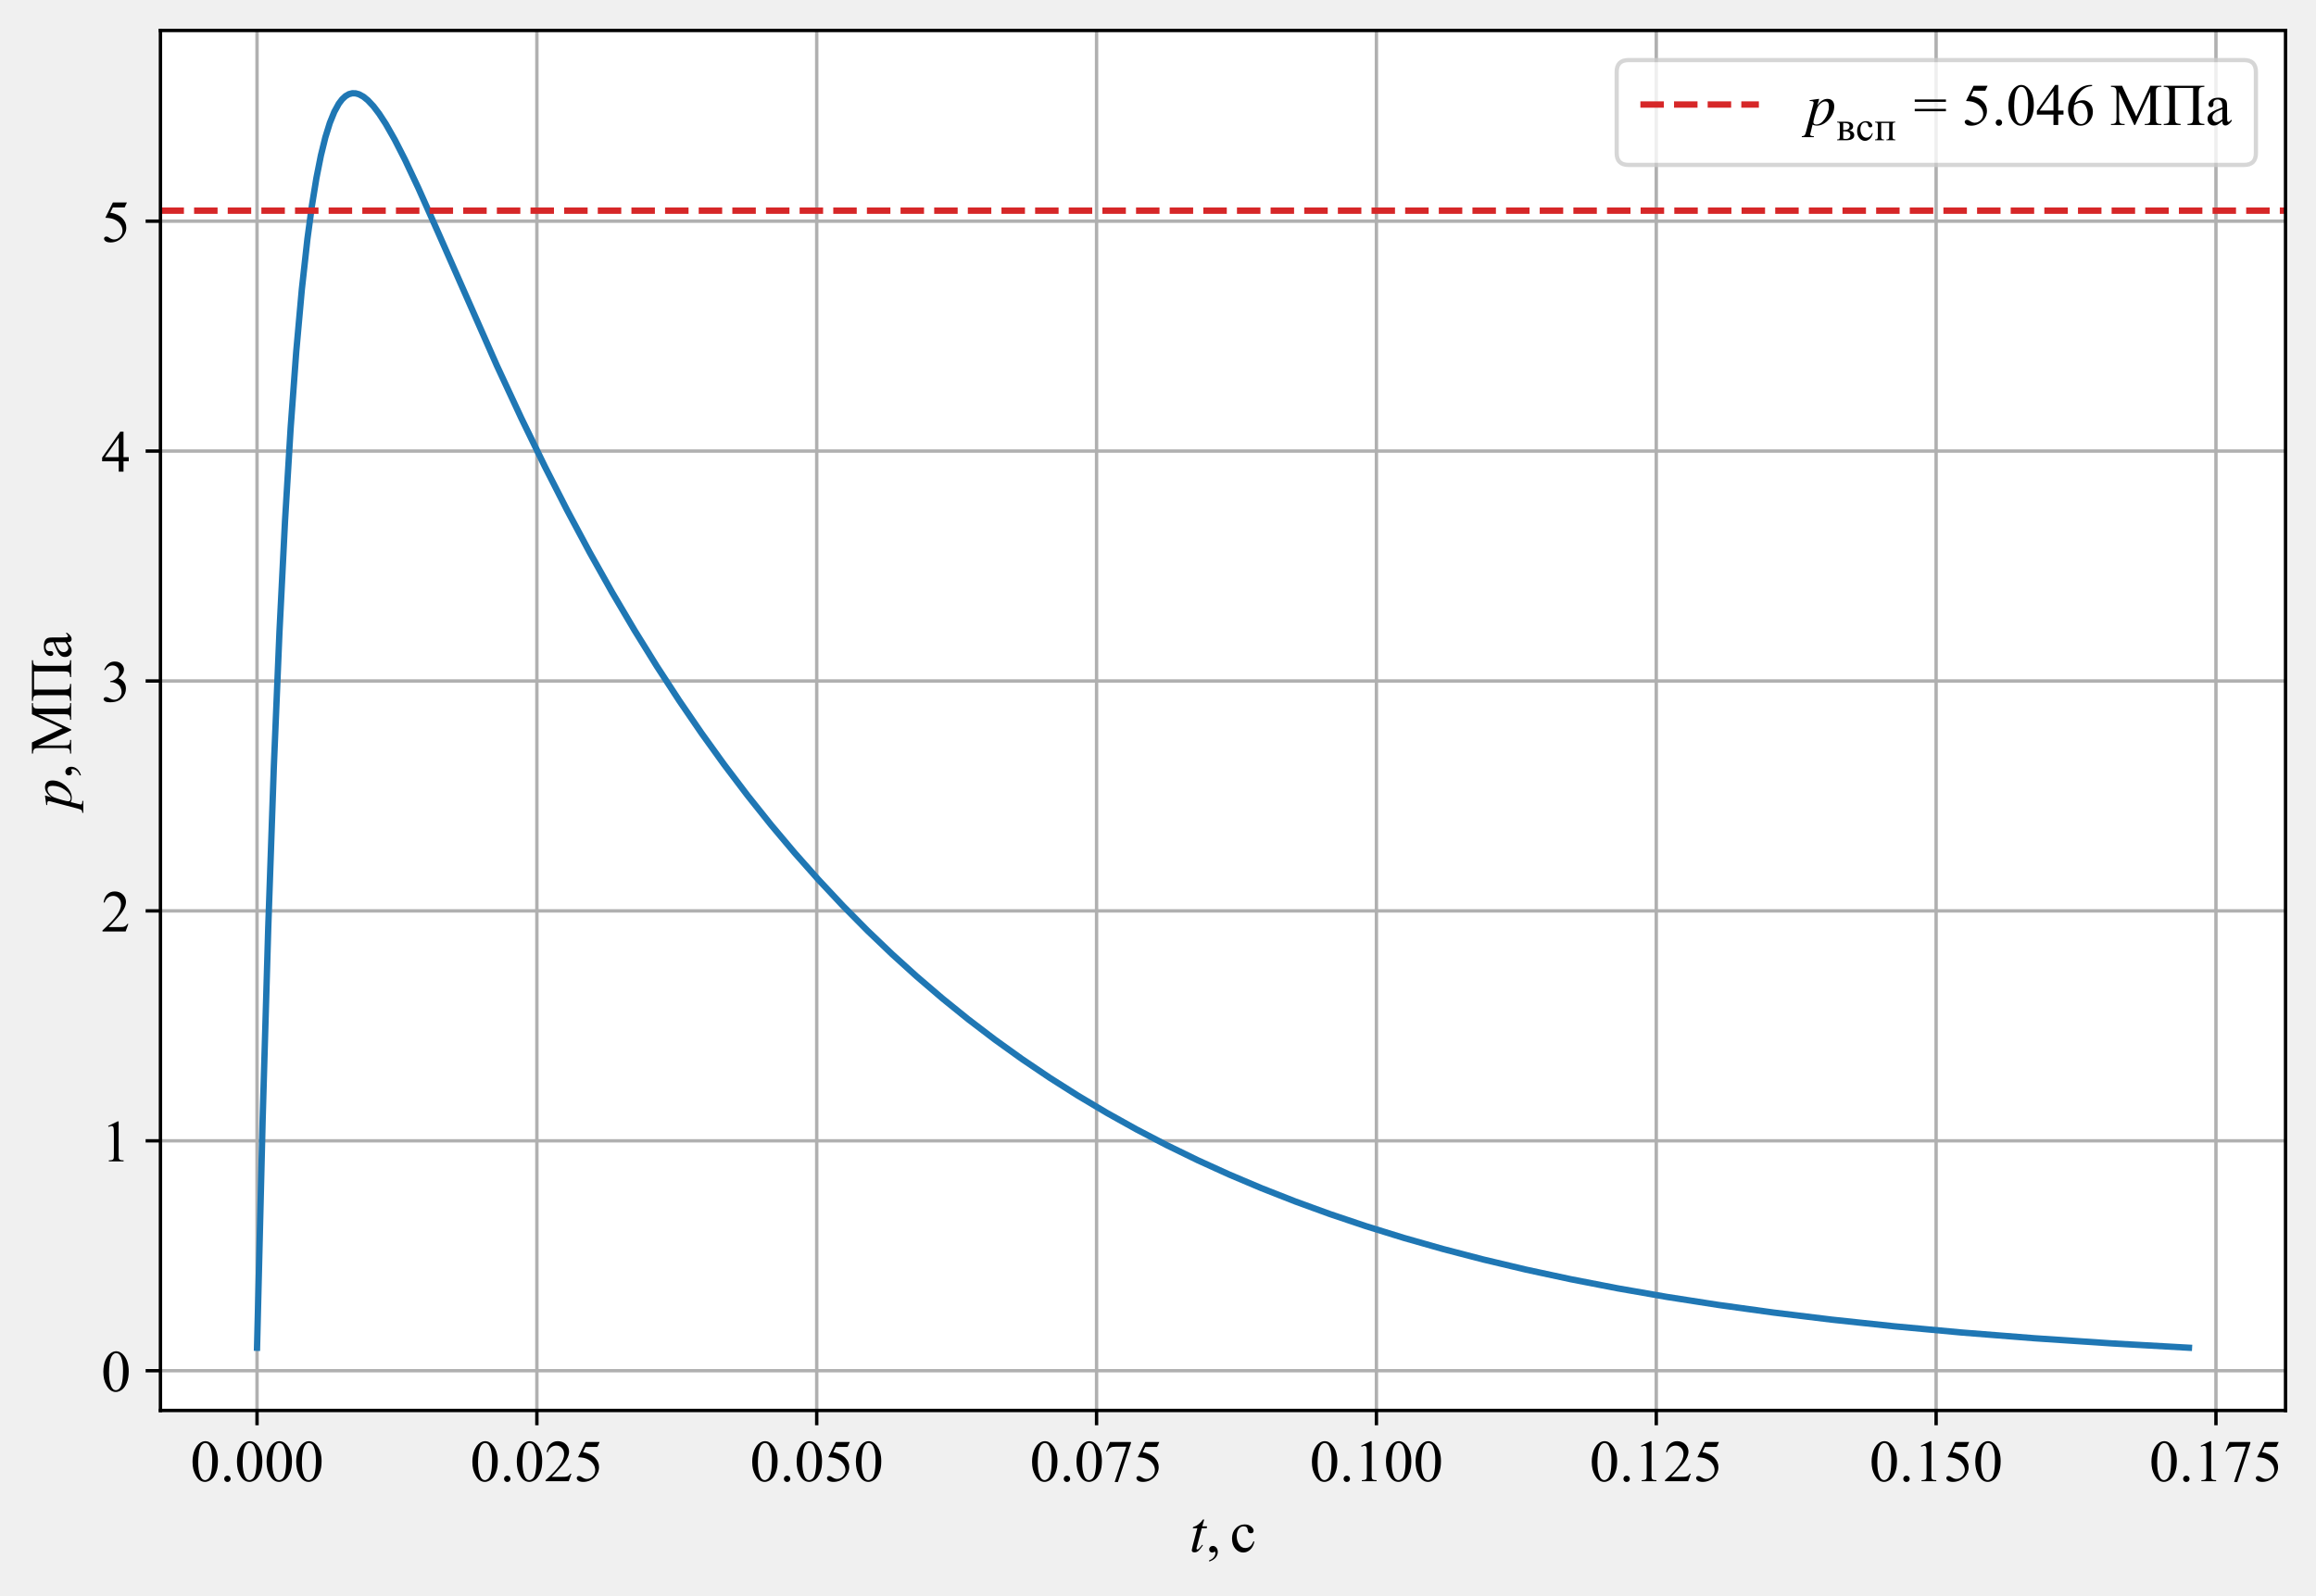
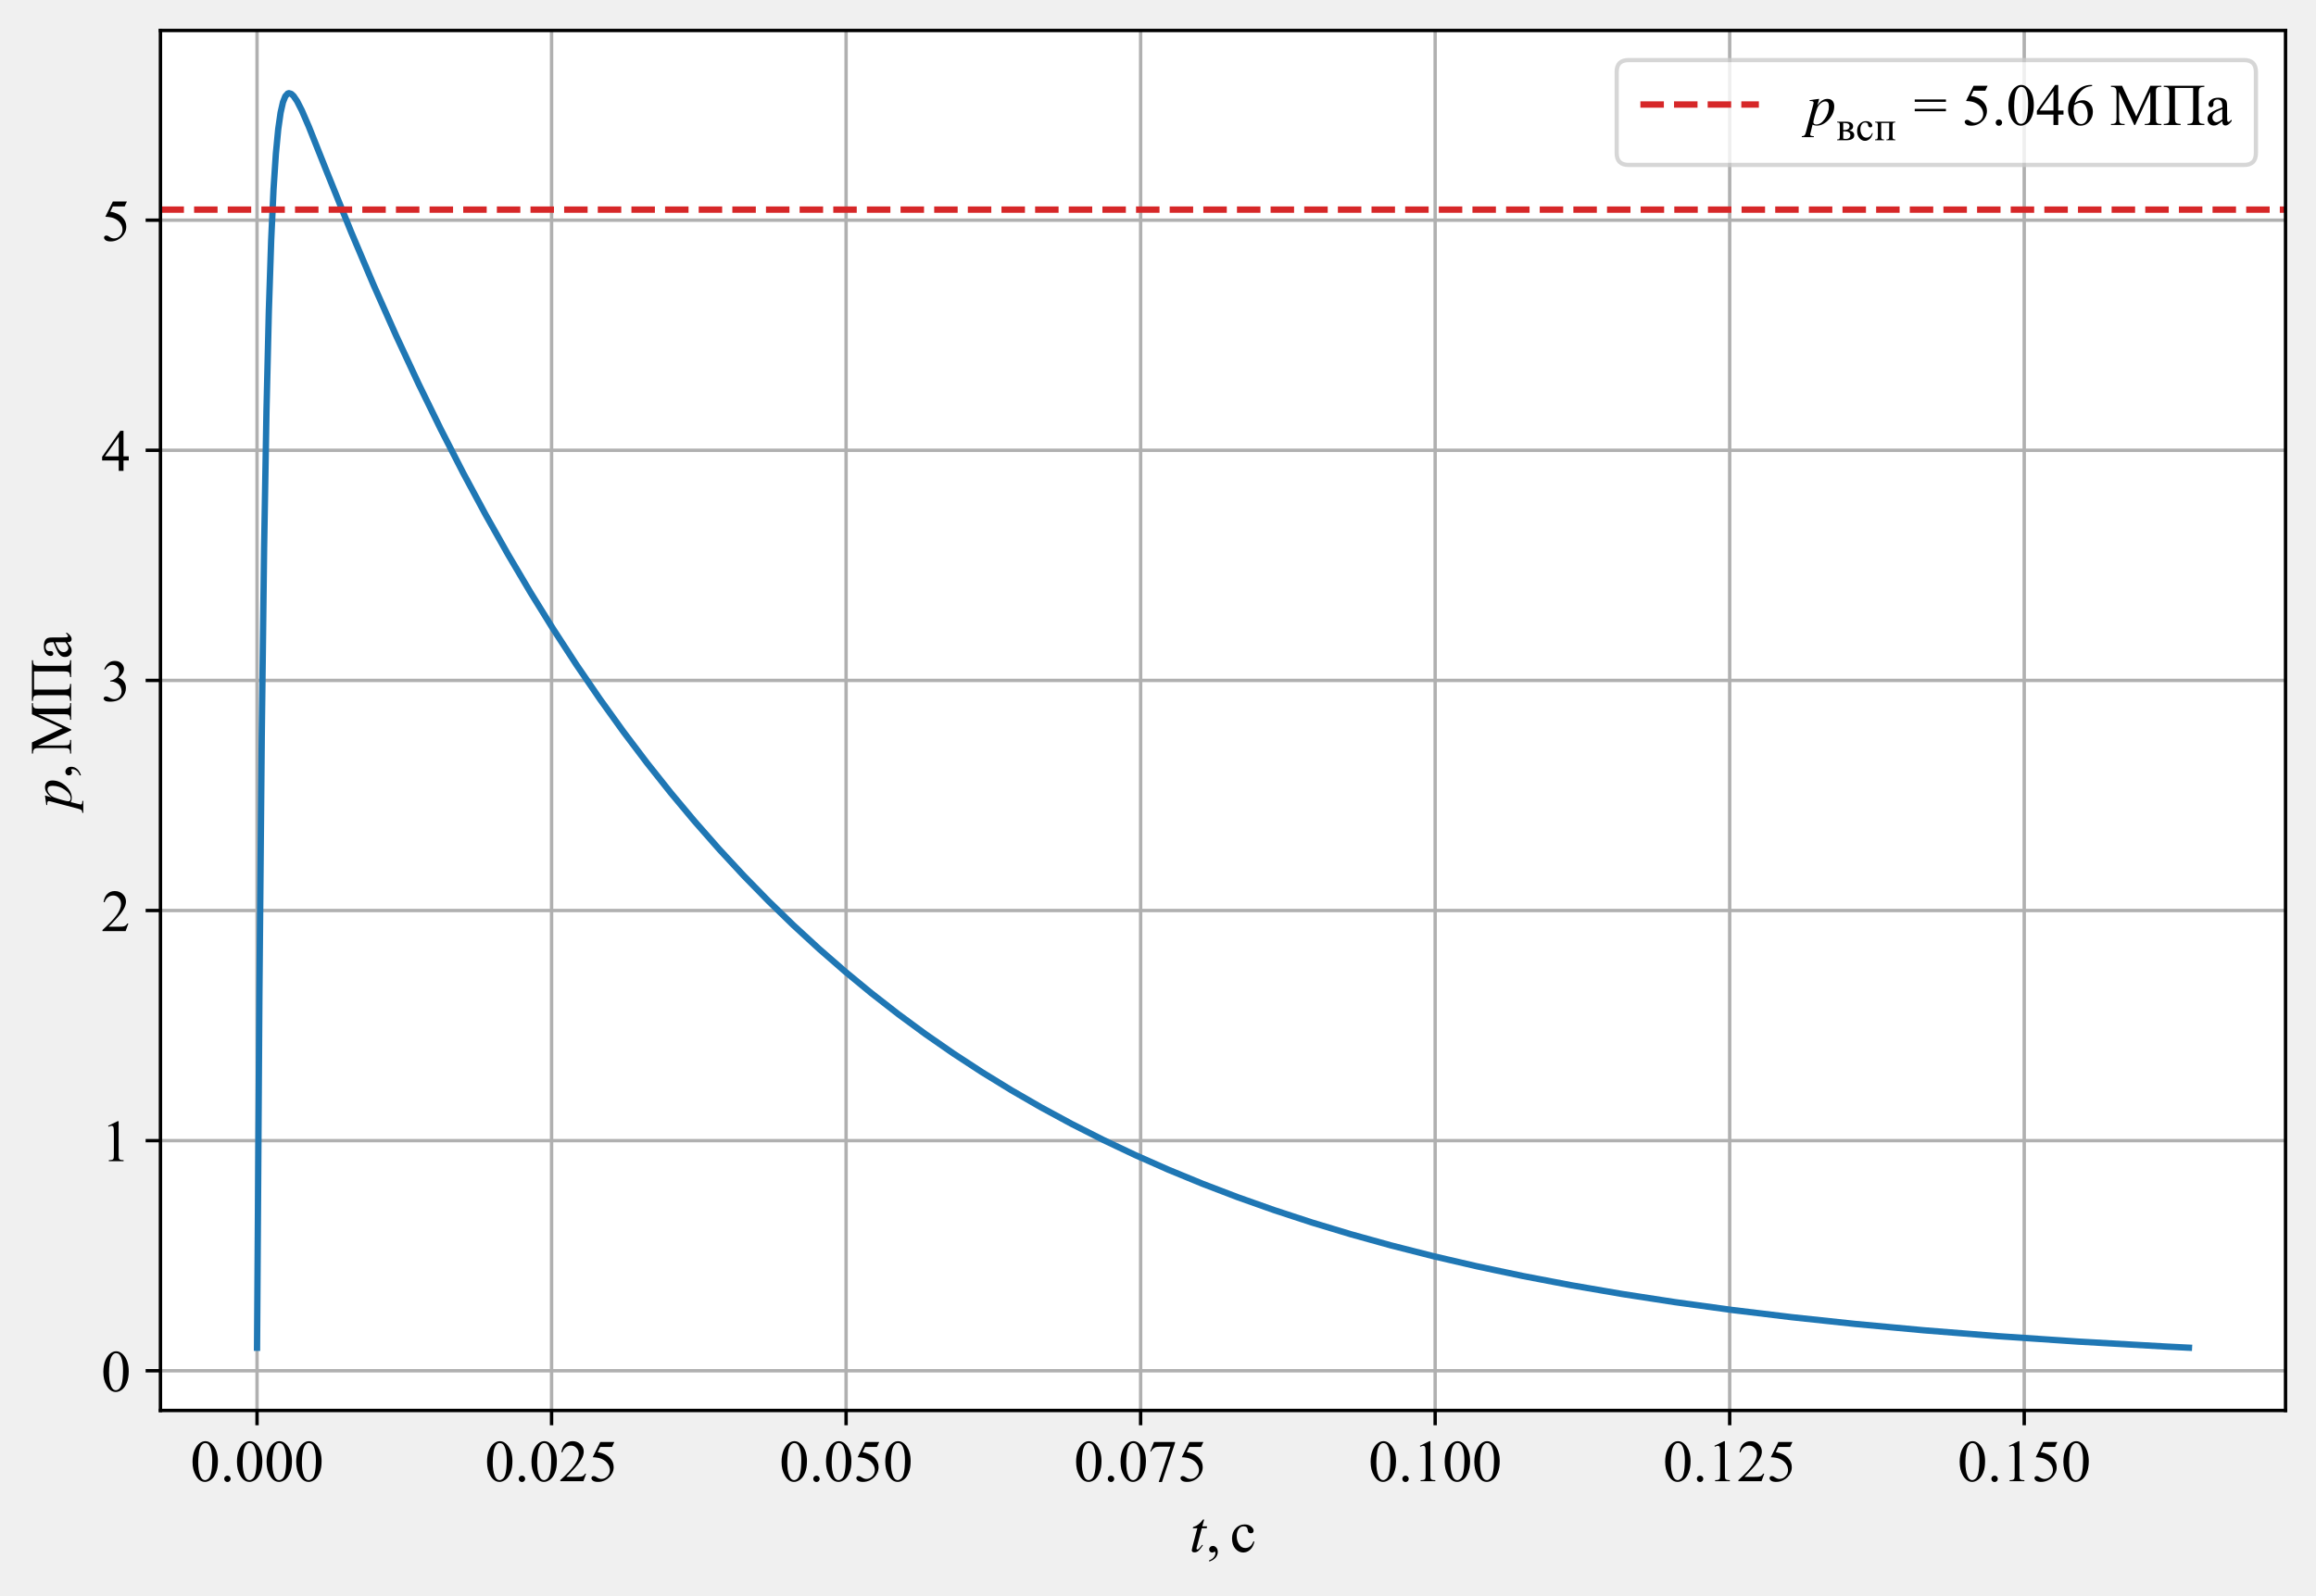
<svg xmlns="http://www.w3.org/2000/svg" xmlns:xlink="http://www.w3.org/1999/xlink" width="547.316pt" height="376.992pt" viewBox="0 0 547.316 376.992" version="1.1">
  <defs>
    <style type="text/css">*{stroke-linejoin: round; stroke-linecap: butt}</style>
  </defs>
  <g id="figure_1">
    <g id="patch_1">
      <path d="M 0 376.992  L 547.316 376.992  L 547.316 0  L 0 0  L 0 376.992  z " style="fill: none" />
    </g>
    <g id="axes_1">
      <g id="patch_2">
        <path d="M 37.916 333.36  L 540.116 333.36  L 540.116 7.2  L 37.916 7.2  z " style="fill: #ffffff" />
      </g>
      <g id="matplotlib.axis_1">
        <g id="xtick_1">
          <g id="line2d_1">
-             <path d="M 60.743 333.36  L 60.743 7.2  " clip-path="url(#p5420f89c96)" style="fill: none; stroke: #b0b0b0; stroke-width: 0.8; stroke-linecap: square" />
+             <path d="M 60.743 333.36  L 60.743 7.2  " clip-path="url(#p31c6118e0d)" style="fill: none; stroke: #b0b0b0; stroke-width: 0.8; stroke-linecap: square" />
          </g>
          <g id="line2d_2">
            <defs>
-               <path id="m4658dabd09" d="M 0 0  L 0 3.5  " style="stroke: #000000; stroke-width: 0.8" />
-             </defs>
-             <g>
-               <use xlink:href="#m4658dabd09" x="60.743" y="333.36" style="stroke: #000000; stroke-width: 0.8" />
+               <path id="m3dd77b0f92" d="M 0 0  L 0 3.5  " style="stroke: #000000; stroke-width: 0.8" />
+             </defs>
+             <g>
+               <use xlink:href="#m3dd77b0f92" x="60.743" y="333.36" style="stroke: #000000; stroke-width: 0.8" />
            </g>
          </g>
          <g id="text_1">
            <g transform="translate(44.99321 350.0813)scale(0.14 -0.14)">
              <defs>
                <path id="TimesNewRomanPSMT-30" d="M 231 2094  Q 231 2819 450 3342  Q 669 3866 1031 4122  Q 1313 4325 1613 4325  Q 2100 4325 2488 3828  Q 2972 3213 2972 2159  Q 2972 1422 2759 906  Q 2547 391 2217 158  Q 1888 -75 1581 -75  Q 975 -75 572 641  Q 231 1244 231 2094  z M 844 2016  Q 844 1141 1059 588  Q 1238 122 1591 122  Q 1759 122 1940 273  Q 2122 425 2216 781  Q 2359 1319 2359 2297  Q 2359 3022 2209 3506  Q 2097 3866 1919 4016  Q 1791 4119 1609 4119  Q 1397 4119 1231 3928  Q 1006 3669 925 3112  Q 844 2556 844 2016  z " transform="scale(0.015625)" />
                <path id="TimesNewRomanPSMT-2e" d="M 800 606  Q 947 606 1047 504  Q 1147 403 1147 259  Q 1147 116 1045 14  Q 944 -88 800 -88  Q 656 -88 554 14  Q 453 116 453 259  Q 453 406 554 506  Q 656 606 800 606  z " transform="scale(0.015625)" />
              </defs>
              <use xlink:href="#TimesNewRomanPSMT-30" />
              <use xlink:href="#TimesNewRomanPSMT-2e" x="50" />
              <use xlink:href="#TimesNewRomanPSMT-30" x="75" />
              <use xlink:href="#TimesNewRomanPSMT-30" x="125" />
              <use xlink:href="#TimesNewRomanPSMT-30" x="175" />
            </g>
          </g>
        </g>
        <g id="xtick_2">
          <g id="line2d_3">
-             <path d="M 126.876 333.36  L 126.876 7.2  " clip-path="url(#p5420f89c96)" style="fill: none; stroke: #b0b0b0; stroke-width: 0.8; stroke-linecap: square" />
+             <path d="M 130.346 333.36  L 130.346 7.2  " clip-path="url(#p31c6118e0d)" style="fill: none; stroke: #b0b0b0; stroke-width: 0.8; stroke-linecap: square" />
          </g>
          <g id="line2d_4">
            <g>
-               <use xlink:href="#m4658dabd09" x="126.876" y="333.36" style="stroke: #000000; stroke-width: 0.8" />
+               <use xlink:href="#m3dd77b0f92" x="130.346" y="333.36" style="stroke: #000000; stroke-width: 0.8" />
            </g>
          </g>
          <g id="text_2">
-             <g transform="translate(111.1261 350.0813)scale(0.14 -0.14)">
+             <g transform="translate(114.5962 350.0813)scale(0.14 -0.14)">
              <defs>
                <path id="TimesNewRomanPSMT-32" d="M 2934 816  L 2638 0  L 138 0  L 138 116  Q 1241 1122 1691 1759  Q 2141 2397 2141 2925  Q 2141 3328 1894 3587  Q 1647 3847 1303 3847  Q 991 3847 742 3664  Q 494 3481 375 3128  L 259 3128  Q 338 3706 661 4015  Q 984 4325 1469 4325  Q 1984 4325 2329 3994  Q 2675 3663 2675 3213  Q 2675 2891 2525 2569  Q 2294 2063 1775 1497  Q 997 647 803 472  L 1909 472  Q 2247 472 2383 497  Q 2519 522 2628 598  Q 2738 675 2819 816  L 2934 816  z " transform="scale(0.015625)" />
                <path id="TimesNewRomanPSMT-35" d="M 2778 4238  L 2534 3706  L 1259 3706  L 981 3138  Q 1809 3016 2294 2522  Q 2709 2097 2709 1522  Q 2709 1188 2573 903  Q 2438 619 2231 419  Q 2025 219 1772 97  Q 1413 -75 1034 -75  Q 653 -75 479 54  Q 306 184 306 341  Q 306 428 378 495  Q 450 563 559 563  Q 641 563 702 538  Q 763 513 909 409  Q 1144 247 1384 247  Q 1750 247 2026 523  Q 2303 800 2303 1197  Q 2303 1581 2056 1914  Q 1809 2247 1375 2428  Q 1034 2569 447 2591  L 1259 4238  L 2778 4238  z " transform="scale(0.015625)" />
              </defs>
              <use xlink:href="#TimesNewRomanPSMT-30" />
              <use xlink:href="#TimesNewRomanPSMT-2e" x="50" />
              <use xlink:href="#TimesNewRomanPSMT-30" x="75" />
              <use xlink:href="#TimesNewRomanPSMT-32" x="125" />
              <use xlink:href="#TimesNewRomanPSMT-35" x="175" />
            </g>
          </g>
        </g>
        <g id="xtick_3">
          <g id="line2d_5">
-             <path d="M 193.009 333.36  L 193.009 7.2  " clip-path="url(#p5420f89c96)" style="fill: none; stroke: #b0b0b0; stroke-width: 0.8; stroke-linecap: square" />
+             <path d="M 199.949 333.36  L 199.949 7.2  " clip-path="url(#p31c6118e0d)" style="fill: none; stroke: #b0b0b0; stroke-width: 0.8; stroke-linecap: square" />
          </g>
          <g id="line2d_6">
            <g>
-               <use xlink:href="#m4658dabd09" x="193.009" y="333.36" style="stroke: #000000; stroke-width: 0.8" />
+               <use xlink:href="#m3dd77b0f92" x="199.949" y="333.36" style="stroke: #000000; stroke-width: 0.8" />
            </g>
          </g>
          <g id="text_3">
-             <g transform="translate(177.2591 350.0813)scale(0.14 -0.14)">
+             <g transform="translate(184.1992 350.0813)scale(0.14 -0.14)">
              <use xlink:href="#TimesNewRomanPSMT-30" />
              <use xlink:href="#TimesNewRomanPSMT-2e" x="50" />
              <use xlink:href="#TimesNewRomanPSMT-30" x="75" />
              <use xlink:href="#TimesNewRomanPSMT-35" x="125" />
              <use xlink:href="#TimesNewRomanPSMT-30" x="175" />
            </g>
          </g>
        </g>
        <g id="xtick_4">
          <g id="line2d_7">
-             <path d="M 259.142 333.36  L 259.142 7.2  " clip-path="url(#p5420f89c96)" style="fill: none; stroke: #b0b0b0; stroke-width: 0.8; stroke-linecap: square" />
+             <path d="M 269.552 333.36  L 269.552 7.2  " clip-path="url(#p31c6118e0d)" style="fill: none; stroke: #b0b0b0; stroke-width: 0.8; stroke-linecap: square" />
          </g>
          <g id="line2d_8">
            <g>
-               <use xlink:href="#m4658dabd09" x="259.142" y="333.36" style="stroke: #000000; stroke-width: 0.8" />
+               <use xlink:href="#m3dd77b0f92" x="269.552" y="333.36" style="stroke: #000000; stroke-width: 0.8" />
            </g>
          </g>
          <g id="text_4">
-             <g transform="translate(243.392 350.0813)scale(0.14 -0.14)">
+             <g transform="translate(253.8022 350.0813)scale(0.14 -0.14)">
              <defs>
                <path id="TimesNewRomanPSMT-37" d="M 644 4238  L 2916 4238  L 2916 4119  L 1503 -88  L 1153 -88  L 2419 3728  L 1253 3728  Q 900 3728 750 3644  Q 488 3500 328 3200  L 238 3234  L 644 4238  z " transform="scale(0.015625)" />
              </defs>
              <use xlink:href="#TimesNewRomanPSMT-30" />
              <use xlink:href="#TimesNewRomanPSMT-2e" x="50" />
              <use xlink:href="#TimesNewRomanPSMT-30" x="75" />
              <use xlink:href="#TimesNewRomanPSMT-37" x="125" />
              <use xlink:href="#TimesNewRomanPSMT-35" x="175" />
            </g>
          </g>
        </g>
        <g id="xtick_5">
          <g id="line2d_9">
-             <path d="M 325.275 333.36  L 325.275 7.2  " clip-path="url(#p5420f89c96)" style="fill: none; stroke: #b0b0b0; stroke-width: 0.8; stroke-linecap: square" />
+             <path d="M 339.155 333.36  L 339.155 7.2  " clip-path="url(#p31c6118e0d)" style="fill: none; stroke: #b0b0b0; stroke-width: 0.8; stroke-linecap: square" />
          </g>
          <g id="line2d_10">
            <g>
-               <use xlink:href="#m4658dabd09" x="325.275" y="333.36" style="stroke: #000000; stroke-width: 0.8" />
+               <use xlink:href="#m3dd77b0f92" x="339.155" y="333.36" style="stroke: #000000; stroke-width: 0.8" />
            </g>
          </g>
          <g id="text_5">
-             <g transform="translate(309.5249 350.0813)scale(0.14 -0.14)">
+             <g transform="translate(323.4052 350.0813)scale(0.14 -0.14)">
              <defs>
                <path id="TimesNewRomanPSMT-31" d="M 750 3822  L 1781 4325  L 1884 4325  L 1884 747  Q 1884 391 1914 303  Q 1944 216 2037 169  Q 2131 122 2419 116  L 2419 0  L 825 0  L 825 116  Q 1125 122 1212 167  Q 1300 213 1334 289  Q 1369 366 1369 747  L 1369 3034  Q 1369 3497 1338 3628  Q 1316 3728 1258 3775  Q 1200 3822 1119 3822  Q 1003 3822 797 3725  L 750 3822  z " transform="scale(0.015625)" />
              </defs>
              <use xlink:href="#TimesNewRomanPSMT-30" />
              <use xlink:href="#TimesNewRomanPSMT-2e" x="50" />
              <use xlink:href="#TimesNewRomanPSMT-31" x="75" />
              <use xlink:href="#TimesNewRomanPSMT-30" x="125" />
              <use xlink:href="#TimesNewRomanPSMT-30" x="175" />
            </g>
          </g>
        </g>
        <g id="xtick_6">
          <g id="line2d_11">
-             <path d="M 391.408 333.36  L 391.408 7.2  " clip-path="url(#p5420f89c96)" style="fill: none; stroke: #b0b0b0; stroke-width: 0.8; stroke-linecap: square" />
+             <path d="M 408.758 333.36  L 408.758 7.2  " clip-path="url(#p31c6118e0d)" style="fill: none; stroke: #b0b0b0; stroke-width: 0.8; stroke-linecap: square" />
          </g>
          <g id="line2d_12">
            <g>
-               <use xlink:href="#m4658dabd09" x="391.408" y="333.36" style="stroke: #000000; stroke-width: 0.8" />
+               <use xlink:href="#m3dd77b0f92" x="408.758" y="333.36" style="stroke: #000000; stroke-width: 0.8" />
            </g>
          </g>
          <g id="text_6">
-             <g transform="translate(375.6578 350.0813)scale(0.14 -0.14)">
+             <g transform="translate(393.0081 350.0813)scale(0.14 -0.14)">
              <use xlink:href="#TimesNewRomanPSMT-30" />
              <use xlink:href="#TimesNewRomanPSMT-2e" x="50" />
              <use xlink:href="#TimesNewRomanPSMT-31" x="75" />
              <use xlink:href="#TimesNewRomanPSMT-32" x="125" />
              <use xlink:href="#TimesNewRomanPSMT-35" x="175" />
            </g>
          </g>
        </g>
        <g id="xtick_7">
          <g id="line2d_13">
-             <path d="M 457.541 333.36  L 457.541 7.2  " clip-path="url(#p5420f89c96)" style="fill: none; stroke: #b0b0b0; stroke-width: 0.8; stroke-linecap: square" />
+             <path d="M 478.361 333.36  L 478.361 7.2  " clip-path="url(#p31c6118e0d)" style="fill: none; stroke: #b0b0b0; stroke-width: 0.8; stroke-linecap: square" />
          </g>
          <g id="line2d_14">
            <g>
-               <use xlink:href="#m4658dabd09" x="457.541" y="333.36" style="stroke: #000000; stroke-width: 0.8" />
+               <use xlink:href="#m3dd77b0f92" x="478.361" y="333.36" style="stroke: #000000; stroke-width: 0.8" />
            </g>
          </g>
          <g id="text_7">
-             <g transform="translate(441.7908 350.0813)scale(0.14 -0.14)">
+             <g transform="translate(462.6111 350.0813)scale(0.14 -0.14)">
              <use xlink:href="#TimesNewRomanPSMT-30" />
              <use xlink:href="#TimesNewRomanPSMT-2e" x="50" />
              <use xlink:href="#TimesNewRomanPSMT-31" x="75" />
              <use xlink:href="#TimesNewRomanPSMT-35" x="125" />
              <use xlink:href="#TimesNewRomanPSMT-30" x="175" />
            </g>
          </g>
        </g>
-         <g id="xtick_8">
-           <g id="line2d_15">
-             <path d="M 523.674 333.36  L 523.674 7.2  " clip-path="url(#p5420f89c96)" style="fill: none; stroke: #b0b0b0; stroke-width: 0.8; stroke-linecap: square" />
-           </g>
-           <g id="line2d_16">
-             <g>
-               <use xlink:href="#m4658dabd09" x="523.674" y="333.36" style="stroke: #000000; stroke-width: 0.8" />
-             </g>
-           </g>
-           <g id="text_8">
-             <g transform="translate(507.9237 350.0813)scale(0.14 -0.14)">
-               <use xlink:href="#TimesNewRomanPSMT-30" />
-               <use xlink:href="#TimesNewRomanPSMT-2e" x="50" />
-               <use xlink:href="#TimesNewRomanPSMT-31" x="75" />
-               <use xlink:href="#TimesNewRomanPSMT-37" x="125" />
-               <use xlink:href="#TimesNewRomanPSMT-35" x="175" />
-             </g>
-           </g>
-         </g>
-         <g id="text_9">
+         <g id="text_8">
          <g transform="translate(281.1059 366.7972)scale(0.14 -0.14)">
            <defs>
              <path id="STIXGeneral-Italic-74" d="M 1894 2739  L 1862 2534  L 1325 2534  L 768 435  Q 755 384 755 346  Q 755 243 851 243  Q 928 243 1030 342  Q 1133 442 1370 749  L 1453 704  Q 1158 256 969 93  Q 781 -70 538 -70  Q 243 -70 243 166  Q 243 230 346 640  L 845 2534  L 365 2534  L 358 2573  Q 358 2688 570 2733  Q 730 2771 992 2979  Q 1254 3187 1421 3437  Q 1459 3494 1510 3494  Q 1568 3494 1568 3443  Q 1568 3411 1562 3398  L 1382 2739  L 1894 2739  z " transform="scale(0.015625)" />
              <path id="TimesNewRomanPSMT-2c" d="M 344 -1066  L 344 -928  Q 666 -822 842 -598  Q 1019 -375 1019 -125  Q 1019 -66 991 -25  Q 969 3 947 3  Q 913 3 797 -59  Q 741 -88 678 -88  Q 525 -88 434 3  Q 344 94 344 253  Q 344 406 461 515  Q 578 625 747 625  Q 953 625 1114 445  Q 1275 266 1275 -31  Q 1275 -353 1051 -629  Q 828 -906 344 -1066  z " transform="scale(0.015625)" />
              <path id="TimesNewRomanPSMT-441" d="M 2631 1088  Q 2516 522 2178 217  Q 1841 -88 1431 -88  Q 944 -88 581 321  Q 219 731 219 1428  Q 219 2103 620 2525  Q 1022 2947 1584 2947  Q 2006 2947 2278 2723  Q 2550 2500 2550 2259  Q 2550 2141 2473 2067  Q 2397 1994 2259 1994  Q 2075 1994 1981 2113  Q 1928 2178 1911 2362  Q 1894 2547 1784 2644  Q 1675 2738 1481 2738  Q 1169 2738 978 2506  Q 725 2200 725 1697  Q 725 1184 976 792  Q 1228 400 1656 400  Q 1963 400 2206 609  Q 2378 753 2541 1131  L 2631 1088  z " transform="scale(0.015625)" />
            </defs>
            <use xlink:href="#STIXGeneral-Italic-74" transform="translate(0 0.40625)" />
            <use xlink:href="#TimesNewRomanPSMT-2c" transform="translate(27.79999 0.40625)" />
            <use xlink:href="#TimesNewRomanPSMT-441" transform="translate(68.35663 0.40625)" />
          </g>
        </g>
      </g>
      <g id="matplotlib.axis_2">
        <g id="ytick_1">
+           <g id="line2d_15">
+             <path d="M 37.916 323.973  L 540.116 323.973  " clip-path="url(#p31c6118e0d)" style="fill: none; stroke: #b0b0b0; stroke-width: 0.8; stroke-linecap: square" />
+           </g>
+           <g id="line2d_16">
+             <defs>
+               <path id="mfd2e9a93ab" d="M 0 0  L -3.5 0  " style="stroke: #000000; stroke-width: 0.8" />
+             </defs>
+             <g>
+               <use xlink:href="#mfd2e9a93ab" x="37.916" y="323.973" style="stroke: #000000; stroke-width: 0.8" />
+             </g>
+           </g>
+           <g id="text_9">
+             <g transform="translate(23.91594 328.8339)scale(0.14 -0.14)">
+               <use xlink:href="#TimesNewRomanPSMT-30" />
+             </g>
+           </g>
+         </g>
+         <g id="ytick_2">
          <g id="line2d_17">
-             <path d="M 37.916 323.968  L 540.116 323.968  " clip-path="url(#p5420f89c96)" style="fill: none; stroke: #b0b0b0; stroke-width: 0.8; stroke-linecap: square" />
+             <path d="M 37.916 269.586  L 540.116 269.586  " clip-path="url(#p31c6118e0d)" style="fill: none; stroke: #b0b0b0; stroke-width: 0.8; stroke-linecap: square" />
          </g>
          <g id="line2d_18">
-             <defs>
-               <path id="m76b1433369" d="M 0 0  L -3.5 0  " style="stroke: #000000; stroke-width: 0.8" />
-             </defs>
-             <g>
-               <use xlink:href="#m76b1433369" x="37.916" y="323.968" style="stroke: #000000; stroke-width: 0.8" />
+             <g>
+               <use xlink:href="#mfd2e9a93ab" x="37.916" y="269.586" style="stroke: #000000; stroke-width: 0.8" />
            </g>
          </g>
          <g id="text_10">
-             <g transform="translate(23.91594 328.8291)scale(0.14 -0.14)">
-               <use xlink:href="#TimesNewRomanPSMT-30" />
-             </g>
-           </g>
-         </g>
-         <g id="ytick_2">
+             <g transform="translate(23.91594 274.4463)scale(0.14 -0.14)">
+               <use xlink:href="#TimesNewRomanPSMT-31" />
+             </g>
+           </g>
+         </g>
+         <g id="ytick_3">
          <g id="line2d_19">
-             <path d="M 37.916 269.629  L 540.116 269.629  " clip-path="url(#p5420f89c96)" style="fill: none; stroke: #b0b0b0; stroke-width: 0.8; stroke-linecap: square" />
+             <path d="M 37.916 215.198  L 540.116 215.198  " clip-path="url(#p31c6118e0d)" style="fill: none; stroke: #b0b0b0; stroke-width: 0.8; stroke-linecap: square" />
          </g>
          <g id="line2d_20">
            <g>
-               <use xlink:href="#m76b1433369" x="37.916" y="269.629" style="stroke: #000000; stroke-width: 0.8" />
+               <use xlink:href="#mfd2e9a93ab" x="37.916" y="215.198" style="stroke: #000000; stroke-width: 0.8" />
            </g>
          </g>
          <g id="text_11">
-             <g transform="translate(23.91594 274.4901)scale(0.14 -0.14)">
-               <use xlink:href="#TimesNewRomanPSMT-31" />
-             </g>
-           </g>
-         </g>
-         <g id="ytick_3">
+             <g transform="translate(23.91594 220.0586)scale(0.14 -0.14)">
+               <use xlink:href="#TimesNewRomanPSMT-32" />
+             </g>
+           </g>
+         </g>
+         <g id="ytick_4">
          <g id="line2d_21">
-             <path d="M 37.916 215.29  L 540.116 215.29  " clip-path="url(#p5420f89c96)" style="fill: none; stroke: #b0b0b0; stroke-width: 0.8; stroke-linecap: square" />
+             <path d="M 37.916 160.81  L 540.116 160.81  " clip-path="url(#p31c6118e0d)" style="fill: none; stroke: #b0b0b0; stroke-width: 0.8; stroke-linecap: square" />
          </g>
          <g id="line2d_22">
            <g>
-               <use xlink:href="#m76b1433369" x="37.916" y="215.29" style="stroke: #000000; stroke-width: 0.8" />
+               <use xlink:href="#mfd2e9a93ab" x="37.916" y="160.81" style="stroke: #000000; stroke-width: 0.8" />
            </g>
          </g>
          <g id="text_12">
-             <g transform="translate(23.91594 220.1511)scale(0.14 -0.14)">
-               <use xlink:href="#TimesNewRomanPSMT-32" />
-             </g>
-           </g>
-         </g>
-         <g id="ytick_4">
+             <g transform="translate(23.91594 165.6709)scale(0.14 -0.14)">
+               <defs>
+                 <path id="TimesNewRomanPSMT-33" d="M 325 3431  Q 506 3859 782 4092  Q 1059 4325 1472 4325  Q 1981 4325 2253 3994  Q 2459 3747 2459 3466  Q 2459 3003 1878 2509  Q 2269 2356 2469 2072  Q 2669 1788 2669 1403  Q 2669 853 2319 450  Q 1863 -75 997 -75  Q 569 -75 414 31  Q 259 138 259 259  Q 259 350 332 419  Q 406 488 509 488  Q 588 488 669 463  Q 722 447 909 348  Q 1097 250 1169 231  Q 1284 197 1416 197  Q 1734 197 1970 444  Q 2206 691 2206 1028  Q 2206 1275 2097 1509  Q 2016 1684 1919 1775  Q 1784 1900 1550 2001  Q 1316 2103 1072 2103  L 972 2103  L 972 2197  Q 1219 2228 1467 2375  Q 1716 2522 1828 2728  Q 1941 2934 1941 3181  Q 1941 3503 1739 3701  Q 1538 3900 1238 3900  Q 753 3900 428 3381  L 325 3431  z " transform="scale(0.015625)" />
+               </defs>
+               <use xlink:href="#TimesNewRomanPSMT-33" />
+             </g>
+           </g>
+         </g>
+         <g id="ytick_5">
          <g id="line2d_23">
-             <path d="M 37.916 160.951  L 540.116 160.951  " clip-path="url(#p5420f89c96)" style="fill: none; stroke: #b0b0b0; stroke-width: 0.8; stroke-linecap: square" />
+             <path d="M 37.916 106.423  L 540.116 106.423  " clip-path="url(#p31c6118e0d)" style="fill: none; stroke: #b0b0b0; stroke-width: 0.8; stroke-linecap: square" />
          </g>
          <g id="line2d_24">
            <g>
-               <use xlink:href="#m76b1433369" x="37.916" y="160.951" style="stroke: #000000; stroke-width: 0.8" />
+               <use xlink:href="#mfd2e9a93ab" x="37.916" y="106.423" style="stroke: #000000; stroke-width: 0.8" />
            </g>
          </g>
          <g id="text_13">
-             <g transform="translate(23.91594 165.8121)scale(0.14 -0.14)">
-               <defs>
-                 <path id="TimesNewRomanPSMT-33" d="M 325 3431  Q 506 3859 782 4092  Q 1059 4325 1472 4325  Q 1981 4325 2253 3994  Q 2459 3747 2459 3466  Q 2459 3003 1878 2509  Q 2269 2356 2469 2072  Q 2669 1788 2669 1403  Q 2669 853 2319 450  Q 1863 -75 997 -75  Q 569 -75 414 31  Q 259 138 259 259  Q 259 350 332 419  Q 406 488 509 488  Q 588 488 669 463  Q 722 447 909 348  Q 1097 250 1169 231  Q 1284 197 1416 197  Q 1734 197 1970 444  Q 2206 691 2206 1028  Q 2206 1275 2097 1509  Q 2016 1684 1919 1775  Q 1784 1900 1550 2001  Q 1316 2103 1072 2103  L 972 2103  L 972 2197  Q 1219 2228 1467 2375  Q 1716 2522 1828 2728  Q 1941 2934 1941 3181  Q 1941 3503 1739 3701  Q 1538 3900 1238 3900  Q 753 3900 428 3381  L 325 3431  z " transform="scale(0.015625)" />
-               </defs>
-               <use xlink:href="#TimesNewRomanPSMT-33" />
-             </g>
-           </g>
-         </g>
-         <g id="ytick_5">
+             <g transform="translate(23.91594 111.2833)scale(0.14 -0.14)">
+               <defs>
+                 <path id="TimesNewRomanPSMT-34" d="M 2978 1563  L 2978 1119  L 2409 1119  L 2409 0  L 1894 0  L 1894 1119  L 100 1119  L 100 1519  L 2066 4325  L 2409 4325  L 2409 1563  L 2978 1563  z M 1894 1563  L 1894 3666  L 406 1563  L 1894 1563  z " transform="scale(0.015625)" />
+               </defs>
+               <use xlink:href="#TimesNewRomanPSMT-34" />
+             </g>
+           </g>
+         </g>
+         <g id="ytick_6">
          <g id="line2d_25">
-             <path d="M 37.916 106.613  L 540.116 106.613  " clip-path="url(#p5420f89c96)" style="fill: none; stroke: #b0b0b0; stroke-width: 0.8; stroke-linecap: square" />
+             <path d="M 37.916 52.035  L 540.116 52.035  " clip-path="url(#p31c6118e0d)" style="fill: none; stroke: #b0b0b0; stroke-width: 0.8; stroke-linecap: square" />
          </g>
          <g id="line2d_26">
            <g>
-               <use xlink:href="#m76b1433369" x="37.916" y="106.613" style="stroke: #000000; stroke-width: 0.8" />
+               <use xlink:href="#mfd2e9a93ab" x="37.916" y="52.035" style="stroke: #000000; stroke-width: 0.8" />
            </g>
          </g>
          <g id="text_14">
-             <g transform="translate(23.91594 111.4731)scale(0.14 -0.14)">
-               <defs>
-                 <path id="TimesNewRomanPSMT-34" d="M 2978 1563  L 2978 1119  L 2409 1119  L 2409 0  L 1894 0  L 1894 1119  L 100 1119  L 100 1519  L 2066 4325  L 2409 4325  L 2409 1563  L 2978 1563  z M 1894 1563  L 1894 3666  L 406 1563  L 1894 1563  z " transform="scale(0.015625)" />
-               </defs>
-               <use xlink:href="#TimesNewRomanPSMT-34" />
-             </g>
-           </g>
-         </g>
-         <g id="ytick_6">
-           <g id="line2d_27">
-             <path d="M 37.916 52.274  L 540.116 52.274  " clip-path="url(#p5420f89c96)" style="fill: none; stroke: #b0b0b0; stroke-width: 0.8; stroke-linecap: square" />
-           </g>
-           <g id="line2d_28">
-             <g>
-               <use xlink:href="#m76b1433369" x="37.916" y="52.274" style="stroke: #000000; stroke-width: 0.8" />
-             </g>
-           </g>
-           <g id="text_15">
-             <g transform="translate(23.91594 57.13415)scale(0.14 -0.14)">
+             <g transform="translate(23.91594 56.89559)scale(0.14 -0.14)">
              <use xlink:href="#TimesNewRomanPSMT-35" />
            </g>
          </g>
        </g>
-         <g id="text_16">
+         <g id="text_15">
          <g transform="translate(16.92125 191.07)rotate(-90)scale(0.14 -0.14)">
            <defs>
              <path id="STIXGeneral-Italic-70" d="M 1376 2739  L 1190 2099  Q 1670 2822 2285 2822  Q 2637 2822 2829 2611  Q 3021 2400 3021 2022  Q 3021 1235 2422 582  Q 1824 -70 1120 -70  Q 890 -70 678 38  Q 422 -1018 422 -1024  Q 422 -1126 508 -1168  Q 595 -1210 819 -1210  L 819 -1312  L -480 -1312  L -480 -1210  Q -275 -1203 -188 -1120  Q -102 -1037 -45 -806  L 691 1958  Q 794 2330 794 2413  Q 794 2586 512 2586  L 371 2586  L 358 2682  L 1357 2822  Q 1389 2822 1389 2797  Q 1382 2765 1376 2739  z M 2445 2003  Q 2445 2285 2352 2416  Q 2259 2547 2048 2547  Q 1798 2547 1548 2329  Q 1299 2112 1184 1818  Q 1043 1453 905 953  Q 768 454 768 294  Q 768 186 854 118  Q 941 51 1075 51  Q 1574 51 2003 659  Q 2445 1274 2445 2003  z " transform="scale(0.015625)" />
              <path id="TimesNewRomanPSMT-41c" d="M 2619 0  L 981 3566  L 981 734  Q 981 344 1066 247  Q 1181 116 1431 116  L 1581 116  L 1581 0  L 106 0  L 106 116  L 256 116  Q 525 116 638 278  Q 706 378 706 734  L 706 3503  Q 706 3784 644 3909  Q 600 4000 483 4061  Q 366 4122 106 4122  L 106 4238  L 1306 4238  L 2844 922  L 4356 4238  L 5556 4238  L 5556 4122  L 5409 4122  Q 5138 4122 5025 3959  Q 4956 3859 4956 3503  L 4956 734  Q 4956 344 5044 247  Q 5159 116 5409 116  L 5556 116  L 5556 0  L 3756 0  L 3756 116  L 3906 116  Q 4178 116 4288 278  Q 4356 378 4356 734  L 4356 3566  L 2722 0  L 2619 0  z " transform="scale(0.015625)" />
              <path id="TimesNewRomanPSMT-41f" d="M 3294 4006  L 1328 4006  L 1328 772  Q 1328 353 1436 240  Q 1544 128 1941 116  L 1941 0  L 116 0  L 116 116  Q 509 128 618 240  Q 728 353 728 772  L 728 3466  Q 728 3884 618 3996  Q 509 4109 116 4122  L 116 4238  L 4506 4238  L 4506 4122  Q 4113 4109 4003 3996  Q 3894 3884 3894 3466  L 3894 772  Q 3894 353 4003 240  Q 4113 128 4506 116  L 4506 0  L 2684 0  L 2684 116  Q 3075 128 3184 239  Q 3294 350 3294 772  L 3294 4006  z " transform="scale(0.015625)" />
              <path id="TimesNewRomanPSMT-430" d="M 1822 413  Q 1381 72 1269 19  Q 1100 -59 909 -59  Q 613 -59 420 144  Q 228 347 228 678  Q 228 888 322 1041  Q 450 1253 767 1440  Q 1084 1628 1822 1897  L 1822 2009  Q 1822 2438 1686 2597  Q 1550 2756 1291 2756  Q 1094 2756 978 2650  Q 859 2544 859 2406  L 866 2225  Q 866 2081 792 2003  Q 719 1925 600 1925  Q 484 1925 411 2006  Q 338 2088 338 2228  Q 338 2497 613 2722  Q 888 2947 1384 2947  Q 1766 2947 2009 2819  Q 2194 2722 2281 2516  Q 2338 2381 2338 1966  L 2338 994  Q 2338 584 2353 492  Q 2369 400 2405 369  Q 2441 338 2488 338  Q 2538 338 2575 359  Q 2641 400 2828 588  L 2828 413  Q 2478 -56 2159 -56  Q 2006 -56 1915 50  Q 1825 156 1822 413  z M 1822 616  L 1822 1706  Q 1350 1519 1213 1441  Q 966 1303 859 1153  Q 753 1003 753 825  Q 753 600 887 451  Q 1022 303 1197 303  Q 1434 303 1822 616  z " transform="scale(0.015625)" />
            </defs>
            <use xlink:href="#STIXGeneral-Italic-70" transform="translate(0 0.78125)" />
            <use xlink:href="#TimesNewRomanPSMT-2c" transform="translate(50.39999 0.78125)" />
            <use xlink:href="#TimesNewRomanPSMT-41c" transform="translate(90.95664 0.78125)" />
            <use xlink:href="#TimesNewRomanPSMT-41f" transform="translate(179.8726 0.78125)" />
            <use xlink:href="#TimesNewRomanPSMT-430" transform="translate(252.0894 0.78125)" />
          </g>
        </g>
      </g>
-       <g id="line2d_29">
-         <path d="M 60.743 318.535  L 62.067 264.573  L 63.39 219.229  L 64.713 181.228  L 66.036 149.48  L 67.36 123.057  L 68.683 101.169  L 70.006 83.14  L 71.33 68.394  L 72.653 56.44  L 73.712 48.605  L 74.77 42.102  L 75.829 36.769  L 76.888 32.462  L 77.946 29.054  L 79.005 26.435  L 80.064 24.505  L 80.858 23.458  L 81.652 22.719  L 82.446 22.256  L 83.24 22.045  L 84.034 22.059  L 84.828 22.278  L 85.886 22.852  L 86.945 23.711  L 88.268 25.128  L 89.592 26.869  L 91.18 29.307  L 93.297 33.028  L 95.679 37.688  L 98.855 44.422  L 103.619 55.12  L 117.381 86.319  L 123.204 98.844  L 128.762 110.268  L 134.055 120.648  L 139.348 130.543  L 144.642 139.968  L 149.935 148.939  L 155.228 157.476  L 160.522 165.598  L 165.815 173.324  L 171.108 180.674  L 176.666 188.007  L 182.224 194.964  L 187.782 201.565  L 193.34 207.828  L 199.162 214.047  L 204.985 219.932  L 210.808 225.502  L 216.63 230.774  L 222.718 235.984  L 228.805 240.903  L 235.157 245.743  L 241.509 250.3  L 248.125 254.766  L 254.742 258.961  L 261.623 263.054  L 268.504 266.889  L 275.65 270.617  L 283.061 274.225  L 290.472 277.59  L 298.147 280.835  L 306.087 283.953  L 314.291 286.939  L 322.761 289.787  L 331.759 292.574  L 341.022 295.205  L 350.55 297.682  L 360.608 300.065  L 371.194 302.341  L 382.31 304.498  L 393.955 306.527  L 406.13 308.423  L 419.098 310.216  L 432.861 311.893  L 447.682 313.471  L 463.562 314.934  L 480.765 316.29  L 499.292 317.523  L 517.289 318.531  L 517.289 318.531  " clip-path="url(#p5420f89c96)" style="fill: none; stroke: #1f77b4; stroke-width: 1.5; stroke-linecap: square" />
-       </g>
-       <g id="line2d_30">
-         <path d="M 37.916 49.789  L 540.116 49.789  " clip-path="url(#p5420f89c96)" style="fill: none; stroke-dasharray: 5.55,2.4; stroke-dashoffset: 0; stroke: #d62728; stroke-width: 1.5" />
+       <g id="line2d_27">
+         <path d="M 60.743 318.535  L 61.3 235.096  L 61.857 174.046  L 62.415 129.487  L 62.972 97.078  L 63.529 73.617  L 64.086 56.746  L 64.643 44.73  L 65.2 36.288  L 65.757 30.477  L 66.314 26.603  L 66.871 24.153  L 67.428 22.751  L 67.986 22.119  L 68.264 22.025  L 68.821 22.182  L 69.378 22.693  L 70.214 23.923  L 71.328 26.107  L 72.999 29.974  L 77.178 40.464  L 83.027 54.936  L 88.32 67.421  L 93.612 79.328  L 98.905 90.683  L 104.197 101.51  L 109.49 111.835  L 114.782 121.681  L 120.075 131.07  L 125.367 140.023  L 130.66 148.56  L 136.231 157.12  L 141.802 165.261  L 147.373 173.005  L 152.944 180.372  L 158.515 187.379  L 164.086 194.044  L 169.935 200.692  L 175.785 207.001  L 181.634 212.986  L 187.484 218.666  L 193.612 224.304  L 199.74 229.64  L 205.868 234.691  L 212.275 239.682  L 218.682 244.395  L 225.367 249.031  L 232.052 253.398  L 239.016 257.676  L 245.98 261.694  L 253.222 265.616  L 260.743 269.427  L 268.264 272.989  L 276.063 276.437  L 284.141 279.763  L 292.498 282.959  L 301.133 286.019  L 310.047 288.939  L 319.239 291.714  L 328.709 294.344  L 338.737 296.896  L 349.044 299.289  L 359.907 301.583  L 371.328 303.766  L 383.306 305.826  L 395.84 307.758  L 409.211 309.593  L 423.417 311.315  L 438.459 312.914  L 454.615 314.408  L 472.163 315.802  L 491.105 317.08  L 511.718 318.245  L 517.289 318.524  L 517.289 318.524  " clip-path="url(#p31c6118e0d)" style="fill: none; stroke: #1f77b4; stroke-width: 1.5; stroke-linecap: square" />
+       </g>
+       <g id="line2d_28">
+         <path d="M 37.916 49.548  L 540.116 49.548  " clip-path="url(#p31c6118e0d)" style="fill: none; stroke-dasharray: 5.55,2.4; stroke-dashoffset: 0; stroke: #d62728; stroke-width: 1.5" />
      </g>
      <g id="patch_3">
        <path d="M 37.916 333.36  L 37.916 7.2  " style="fill: none; stroke: #000000; stroke-width: 0.8; stroke-linejoin: miter; stroke-linecap: square" />
      </g>
      <g id="patch_4">
        <path d="M 540.116 333.36  L 540.116 7.2  " style="fill: none; stroke: #000000; stroke-width: 0.8; stroke-linejoin: miter; stroke-linecap: square" />
      </g>
      <g id="patch_5">
        <path d="M 37.916 333.36  L 540.116 333.36  " style="fill: none; stroke: #000000; stroke-width: 0.8; stroke-linejoin: miter; stroke-linecap: square" />
      </g>
      <g id="patch_6">
        <path d="M 37.916 7.2  L 540.116 7.2  " style="fill: none; stroke: #000000; stroke-width: 0.8; stroke-linejoin: miter; stroke-linecap: square" />
      </g>
      <g id="legend_1">
        <g id="patch_7">
          <path d="M 384.856 38.98  L 530.316 38.98  Q 533.116 38.98 533.116 36.18  L 533.116 17  Q 533.116 14.2 530.316 14.2  L 384.856 14.2  Q 382.056 14.2 382.056 17  L 382.056 36.18  Q 382.056 38.98 384.856 38.98  z " style="fill: #ffffff; opacity: 0.8; stroke: #cccccc; stroke-linejoin: miter" />
        </g>
-         <g id="line2d_31">
+         <g id="line2d_29">
          <path d="M 387.656 24.7  L 401.656 24.7  L 415.656 24.7  " style="fill: none; stroke-dasharray: 5.55,2.4; stroke-dashoffset: 0; stroke: #d62728; stroke-width: 1.5" />
        </g>
-         <g id="text_17">
+         <g id="text_16">
          <g transform="translate(426.8559 29.6)scale(0.14 -0.14)">
            <defs>
              <path id="TimesNewRomanPSMT-432" d="M 2016 1513  Q 2800 1350 2800 778  Q 2800 388 2473 194  Q 2147 0 1563 0  L 150 0  L 150 116  Q 428 116 501 220  Q 575 325 575 672  L 575 2191  Q 575 2528 542 2587  Q 509 2647 439 2695  Q 369 2744 150 2744  L 150 2863  L 1469 2863  Q 1850 2863 2086 2803  Q 2322 2744 2473 2569  Q 2625 2394 2625 2144  Q 2625 1656 2016 1513  z M 1094 1584  Q 1231 1581 1259 1581  Q 1688 1581 1878 1745  Q 2069 1909 2069 2144  Q 2069 2416 1875 2537  Q 1681 2659 1256 2659  L 1094 2659  L 1094 1584  z M 1094 253  Q 1250 203 1466 203  Q 1838 203 2019 365  Q 2200 528 2200 784  Q 2200 1072 1965 1225  Q 1731 1378 1316 1378  Q 1213 1378 1094 1372  L 1094 253  z " transform="scale(0.015625)" />
              <path id="TimesNewRomanPSMT-43f" d="M 2331 2659  L 1094 2659  L 1094 672  Q 1094 341 1128 277  Q 1163 213 1236 164  Q 1309 116 1528 116  L 1528 0  L 144 0  L 144 116  Q 422 116 500 217  Q 578 319 578 672  L 578 2191  Q 578 2525 543 2586  Q 509 2647 437 2695  Q 366 2744 144 2744  L 144 2863  L 3281 2863  L 3281 2744  Q 3072 2744 3000 2701  Q 2928 2659 2887 2596  Q 2847 2534 2847 2191  L 2847 672  Q 2847 341 2881 277  Q 2916 213 2989 164  Q 3063 116 3281 116  L 3281 0  L 1897 0  L 1897 116  Q 2156 116 2243 211  Q 2331 306 2331 672  L 2331 2659  z " transform="scale(0.015625)" />
              <path id="TimesNewRomanPSMT-20" transform="scale(0.015625)" />
              <path id="TimesNewRomanPSMT-3d" d="M 116 2759  L 3488 2759  L 3488 2503  L 116 2503  L 116 2759  z M 116 1741  L 3488 1741  L 3488 1484  L 116 1484  L 116 1741  z " transform="scale(0.015625)" />
              <path id="TimesNewRomanPSMT-36" d="M 2869 4325  L 2869 4209  Q 2456 4169 2195 4045  Q 1934 3922 1679 3669  Q 1425 3416 1258 3105  Q 1091 2794 978 2366  Q 1428 2675 1881 2675  Q 2316 2675 2634 2325  Q 2953 1975 2953 1425  Q 2953 894 2631 456  Q 2244 -75 1606 -75  Q 1172 -75 869 213  Q 275 772 275 1663  Q 275 2231 503 2743  Q 731 3256 1154 3653  Q 1578 4050 1965 4187  Q 2353 4325 2688 4325  L 2869 4325  z M 925 2138  Q 869 1716 869 1456  Q 869 1156 980 804  Q 1091 453 1309 247  Q 1469 100 1697 100  Q 1969 100 2183 356  Q 2397 613 2397 1088  Q 2397 1622 2184 2012  Q 1972 2403 1581 2403  Q 1463 2403 1327 2353  Q 1191 2303 925 2138  z " transform="scale(0.015625)" />
            </defs>
            <use xlink:href="#STIXGeneral-Italic-70" transform="translate(0 0.421875)" />
            <use xlink:href="#TimesNewRomanPSMT-432" transform="translate(50.39999 -25.34062)scale(0.7)" />
            <use xlink:href="#TimesNewRomanPSMT-441" transform="translate(83.45175 -25.34062)scale(0.7)" />
            <use xlink:href="#TimesNewRomanPSMT-43f" transform="translate(114.5211 -25.34062)scale(0.7)" />
            <use xlink:href="#TimesNewRomanPSMT-20" transform="translate(156.2758 0.421875)" />
            <use xlink:href="#TimesNewRomanPSMT-3d" transform="translate(181.2758 0.421875)" />
            <use xlink:href="#TimesNewRomanPSMT-20" transform="translate(237.6723 0.421875)" />
            <use xlink:href="#TimesNewRomanPSMT-35" transform="translate(262.6723 0.421875)" />
            <use xlink:href="#TimesNewRomanPSMT-2e" transform="translate(312.6723 0.421875)" />
            <use xlink:href="#TimesNewRomanPSMT-30" transform="translate(337.6723 0.421875)" />
            <use xlink:href="#TimesNewRomanPSMT-34" transform="translate(387.6723 0.421875)" />
            <use xlink:href="#TimesNewRomanPSMT-36" transform="translate(437.6723 0.421875)" />
            <use xlink:href="#TimesNewRomanPSMT-20" transform="translate(487.6723 0.421875)" />
            <use xlink:href="#TimesNewRomanPSMT-41c" transform="translate(512.6723 0.421875)" />
            <use xlink:href="#TimesNewRomanPSMT-41f" transform="translate(601.5883 0.421875)" />
            <use xlink:href="#TimesNewRomanPSMT-430" transform="translate(673.8051 0.421875)" />
          </g>
        </g>
      </g>
    </g>
  </g>
  <defs>
-     <clipPath id="p5420f89c96">
+     <clipPath id="p31c6118e0d">
      <rect x="37.916" y="7.2" width="502.2" height="326.16" />
    </clipPath>
  </defs>
</svg>
